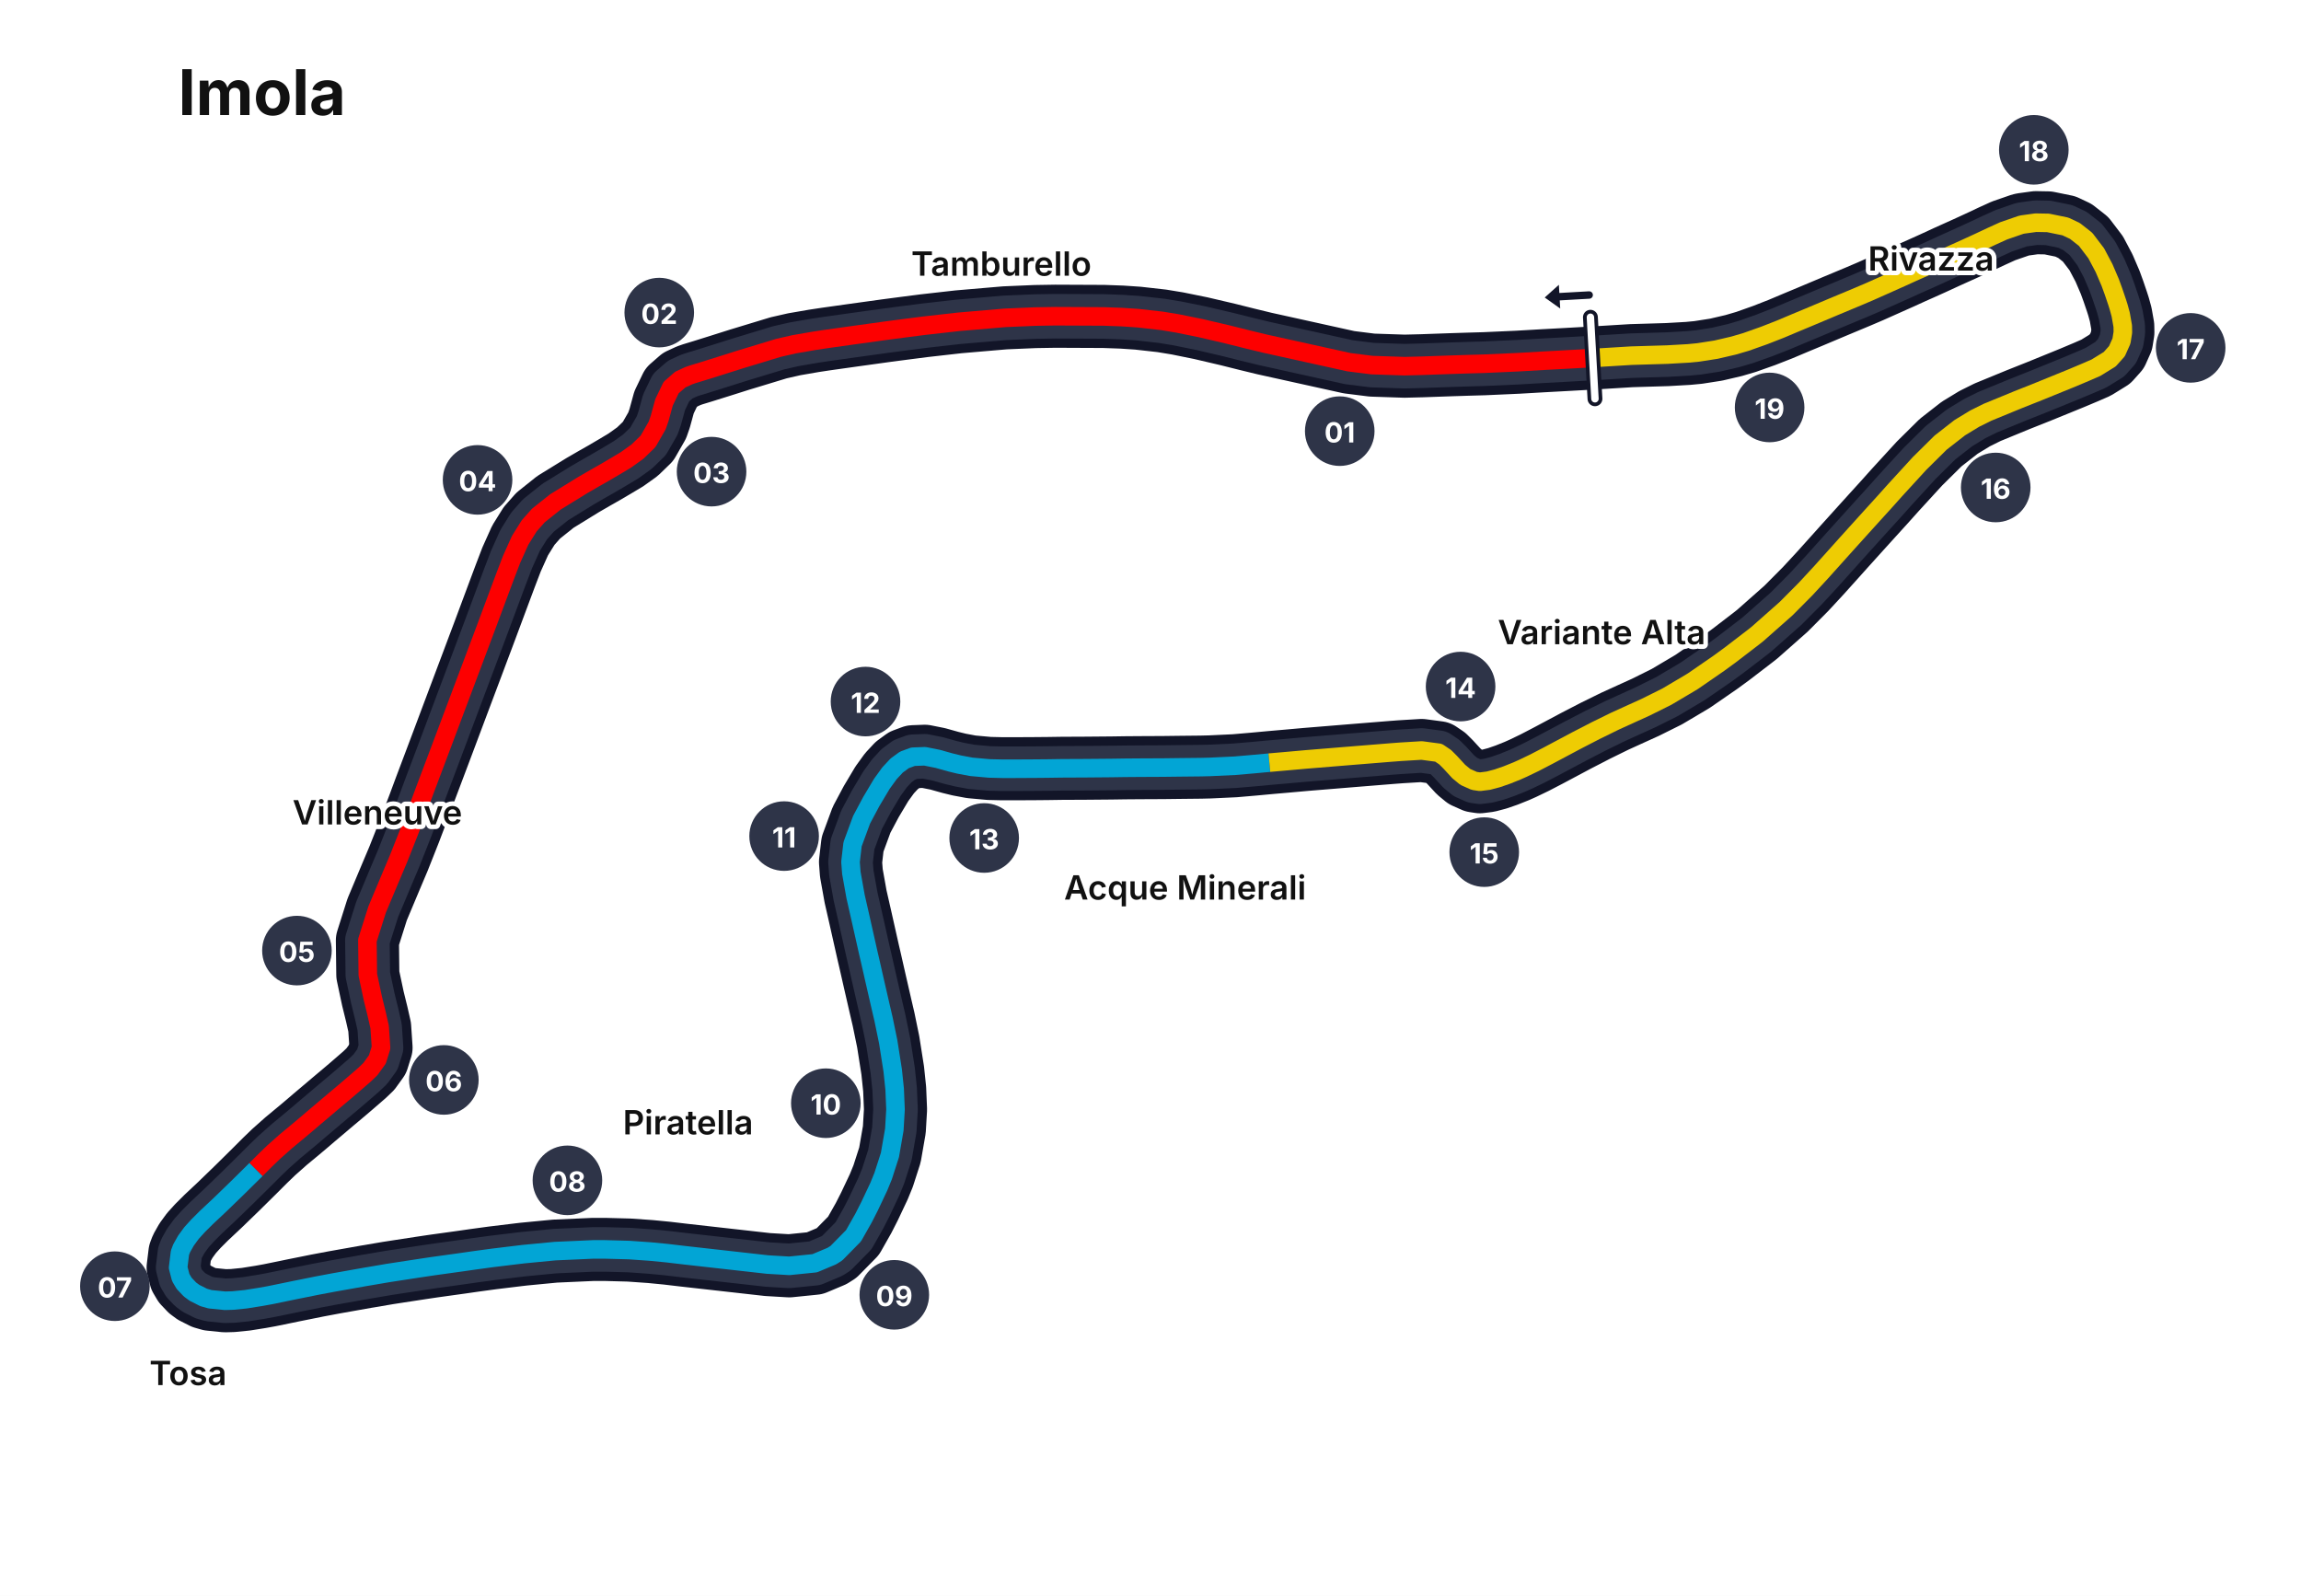
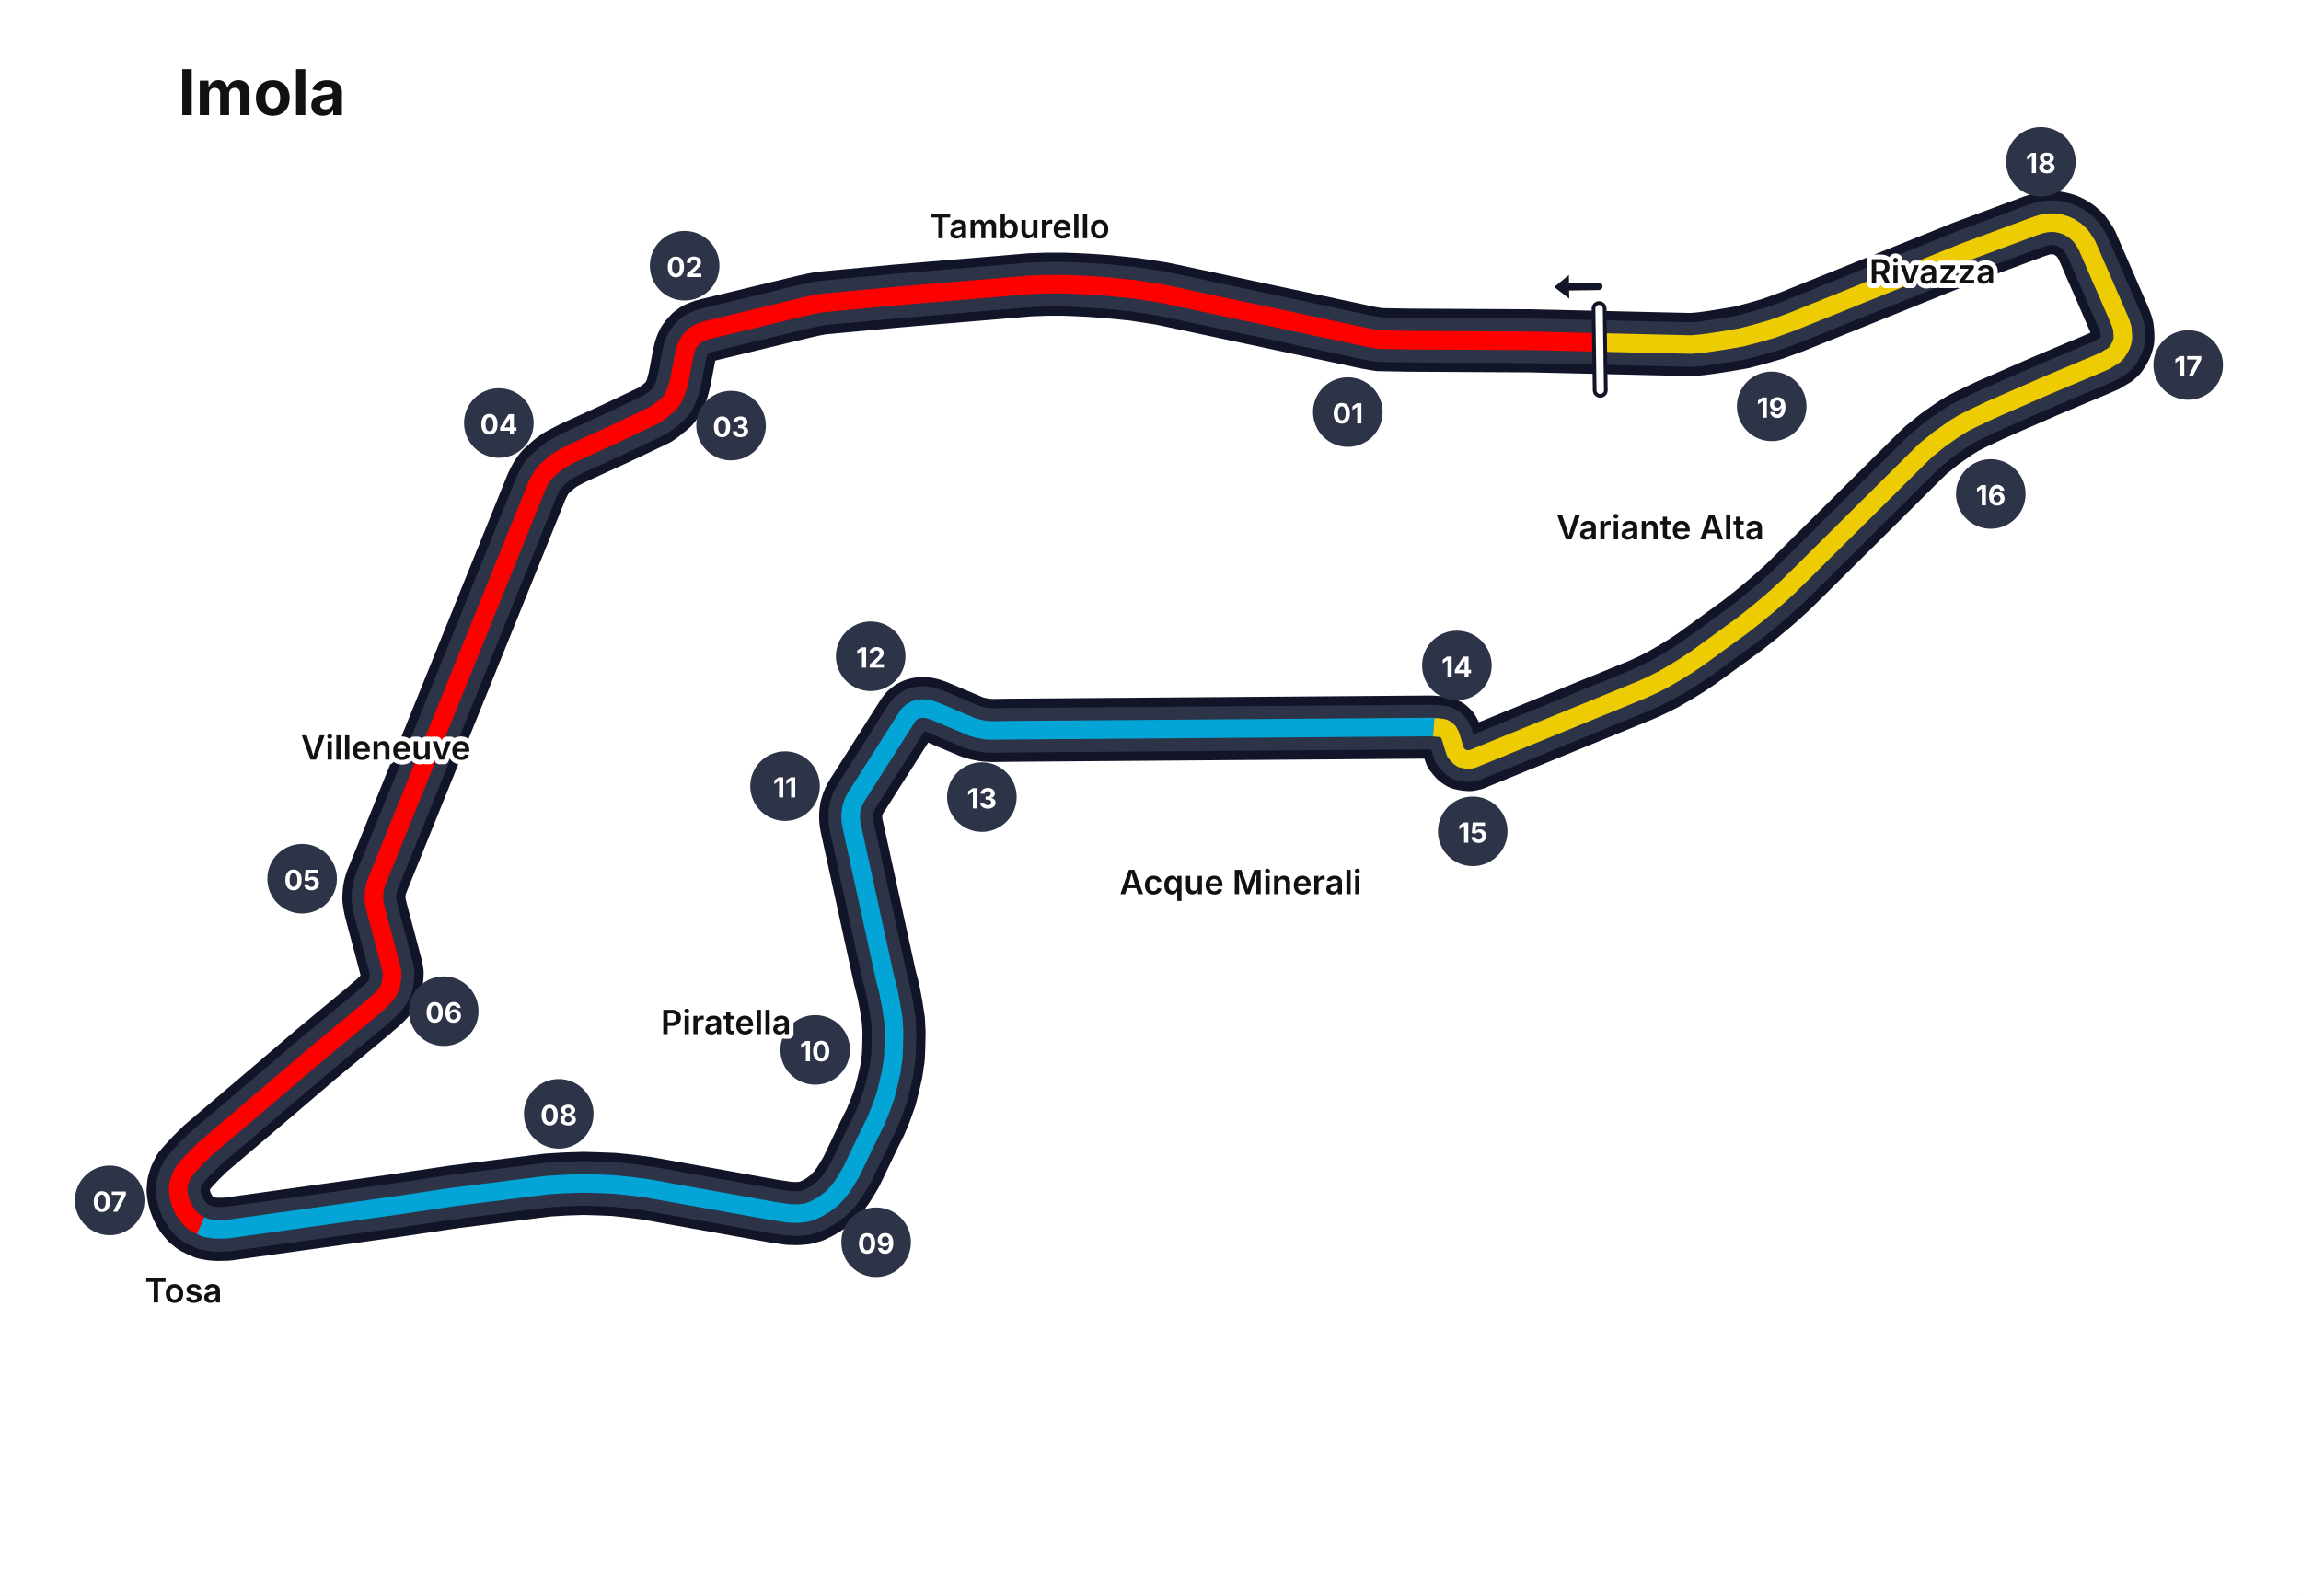
<svg xmlns="http://www.w3.org/2000/svg" width="1240" height="860" viewBox="0 0 1240 860" fill="none">
  <style>
    .title { font: 700 34px Inter, Arial, sans-serif; fill: #111111; }
    .track { fill: none; stroke-linejoin: round; stroke-linecap: round; }
    .sector { fill: none; stroke-linejoin: round; stroke-linecap: butt; }
    .marker { fill: #2e3448; stroke: #2e3448; stroke-width: 1.5; }
    .marker-text { font: 700 15px Inter, Arial, sans-serif; fill: #ffffff; text-anchor: middle; dominant-baseline: middle; }
    .label { font: 600 18px Inter, Arial, sans-serif; fill: #111111; paint-order: stroke; stroke: #ffffff; stroke-width: 5px; stroke-linejoin: round; }
    .start-line-outline { stroke: #121528; stroke-width: 8; stroke-linecap: round; }
    .start-line-inner { stroke: #ffffff; stroke-width: 4; stroke-linecap: round; }
    .arrow-shaft { stroke: #121528; stroke-width: 4; stroke-linecap: round; }
    .arrow-head { fill: #121528; }
  </style>
  <rect width="1240" height="860" fill="#ffffff" />
  <text class="title" x="96" y="62">Imola</text>
-   <path class="track" d="M 858.30 192.93 L 842.73 193.80 L 831.96 194.38 L 820.04 195.07 L 818.01 195.19 L 799.90 196.00 L 791.79 196.23 L 782.59 196.52 L 774.37 196.81 L 766.15 197.10 L 756.89 197.33 L 739.41 196.75 L 726.96 195.19 L 681.41 185.12 L 672.09 182.86 L 661.67 180.25 L 647.09 176.84 L 634.53 174.29 L 626.08 172.90 L 613.23 171.46 L 604.60 170.88 L 594.82 170.53 L 568.72 170.41 L 557.84 170.59 L 541.57 171.28 L 516.57 173.42 L 498.10 175.51 L 487.28 176.90 L 477.61 178.17 L 459.21 180.72 L 445.20 182.69 L 438.72 183.67 L 428.01 185.52 L 419.61 187.43 L 398.43 193.86 L 388.19 197.10 L 378.58 200.11 L 373.25 201.73 L 371.11 202.48 L 366.60 204.56 L 361.68 208.85 L 357.86 216.78 L 355.48 225.46 L 354.15 229.28 L 349.23 237.85 L 343.50 243.40 L 337.25 247.86 L 331.06 251.56 L 325.33 254.92 L 320.64 257.58 L 314.04 261.40 L 299.28 270.49 L 290.08 277.84 L 285.16 283.40 L 280.29 291.21 L 275.66 301.52 L 272.19 310.60 L 269.07 318.94 L 263.57 333.70 L 260.33 342.38 L 257.32 350.37 L 254.59 357.66 L 250.60 368.25 L 246.55 379.02 L 242.79 389.03 L 238.97 399.22 L 236.07 406.92 L 229.24 425.03 L 226.00 433.77 L 220.68 447.78 L 214.77 462.72 L 210.32 473.25 L 203.25 490.09 L 197.99 506.71 L 198.22 525.29 L 200.94 538.08 L 203.02 546.53 L 204.59 553.47 L 205.34 564.59 L 203.37 570.90 L 199.61 576.11 L 196.42 579.17 L 189.13 585.48 L 185.25 588.78 L 179.81 593.35 L 174.20 598.10 L 168.99 602.50 L 165.28 605.68 L 160.94 609.33 L 154.17 614.94 L 147.51 620.85 L 142.94 625.25 L 137.44 630.75 L 132.41 635.72 L 127.83 640.24 L 118.57 649.21 L 111.11 656.21 L 106.65 660.67 L 103.24 664.43 L 100.23 668.54 L 97.91 672.65 L 96.98 675.08 L 96.00 683.07 L 97.39 688.45 L 99.24 691.58 L 102.37 694.88 L 104.80 696.67 L 109.72 699.16 L 113.13 700.14 L 121.24 700.96 L 125.46 700.84 L 132.47 700.14 L 137.85 699.28 L 140.45 698.87 L 145.26 698.00 L 153.19 696.38 L 158.51 695.28 L 164.01 694.18 L 170.90 692.79 L 180.10 691.06 L 188.96 689.49 L 197.41 687.99 L 198.86 687.76 L 209.04 686.02 L 215.00 685.10 L 227.16 683.24 L 233.35 682.32 L 240.47 681.33 L 248.40 680.23 L 255.64 679.19 L 265.42 677.86 L 279.77 676.12 L 282.26 675.83 L 299.11 674.21 L 319.77 673.29 L 325.85 673.29 L 339.04 673.64 L 350.56 674.45 L 359.42 675.31 L 368.33 676.36 L 413.65 681.45 L 425.34 682.14 L 439.06 680.75 L 448.27 676.88 L 450.75 675.31 L 459.96 665.94 L 465.40 656.33 L 468.58 650.08 L 473.56 639.54 L 475.93 633.75 L 479.58 622.41 L 481.95 608.75 L 482.59 597.93 L 482.13 586.93 L 481.08 576.86 L 478.65 561.40 L 476.16 549.31 L 474.54 542.36 L 471.30 528.24 L 468.87 517.53 L 467.83 513.07 L 463.55 494.03 L 461.06 483.09 L 458.80 470.47 L 458.34 464.51 L 459.44 454.96 L 464.30 441.76 L 469.51 431.98 L 475.24 422.37 L 479.35 416.70 L 483.23 412.53 L 487.34 409.52 L 492.02 407.79 L 498.39 407.55 L 505.34 408.94 L 512.17 410.85 L 516.91 412.01 L 523.45 413.23 L 533.06 414.10 L 540.18 414.27 L 546.95 414.27 L 557.89 414.21 L 564.61 414.15 L 572.13 414.04 L 584.92 413.98 L 598.99 413.86 L 606.51 413.75 L 614.27 413.69 L 626.83 413.63 L 635.69 413.52 L 647.15 413.40 L 652.01 413.28 L 665.38 412.65 L 675.51 411.78 L 684.89 410.91 L 693.51 410.16 L 703.93 409.23 L 717.99 408.08 L 725.05 407.50 L 732.17 406.92 L 750.12 405.47 L 754.75 405.12 L 766.15 404.43 L 775.24 405.64 L 778.77 408.02 L 781.55 410.80 L 786.12 415.77 L 789.65 418.67 L 794.45 420.81 L 797.52 421.27 L 802.09 420.69 L 806.90 419.42 L 811.93 417.68 L 817.43 415.48 L 820.79 413.98 L 827.04 410.97 L 834.16 407.27 L 839.72 404.31 L 849.50 399.10 L 859.92 393.72 L 870.16 388.69 L 879.31 384.52 L 886.72 381.16 L 898.24 375.43 L 911.03 367.85 L 912.36 367.04 L 926.37 357.37 L 932.39 352.97 L 945.06 343.25 L 947.03 341.69 L 962.48 328.03 L 973.02 317.43 L 980.25 309.62 L 981.47 308.29 L 988.07 300.94 L 994.72 293.53 L 1003.29 284.04 L 1008.27 278.54 L 1015.68 270.38 L 1021.23 264.18 L 1034.43 249.77 L 1045.78 238.54 L 1056.08 230.50 L 1064.18 225.58 L 1071.07 222.16 L 1087.39 215.45 L 1099.03 210.82 L 1116.51 203.70 L 1124.09 200.51 L 1129.53 198.14 L 1136.94 193.57 L 1140.82 189.23 L 1143.25 183.79 L 1144.00 179.10 L 1143.94 175.74 L 1142.84 169.49 L 1141.68 165.26 L 1140.87 162.72 L 1138.96 157.10 L 1137.17 152.18 L 1133.87 144.48 L 1129.65 136.50 L 1123.92 128.97 L 1118.18 124.46 L 1113.03 122.03 L 1103.71 120.12 L 1097.12 120.00 L 1090.00 120.98 L 1088.95 121.22 L 1079.75 124.40 L 1073.50 127.24 L 1065.98 130.77 L 1059.55 133.72 L 1049.54 138.23 L 1041.49 141.94 L 1035.07 144.83 L 1030.49 146.86 L 1024.53 149.58 L 1007.92 156.99 L 1001.44 159.76 L 987.84 165.44 L 974.93 170.88 L 967.98 173.77 L 959.47 177.36 L 950.73 180.78 L 940.95 184.25 L 934.24 186.22 L 924.80 188.42 L 915.19 189.92 L 909.75 190.44 L 898.53 191.08 L 879.13 191.66 L 858.30 192.93" stroke="#121528" stroke-width="34" />
-   <path class="track" d="M 858.30 192.93 L 842.73 193.80 L 831.96 194.38 L 820.04 195.07 L 818.01 195.19 L 799.90 196.00 L 791.79 196.23 L 782.59 196.52 L 774.37 196.81 L 766.15 197.10 L 756.89 197.33 L 739.41 196.75 L 726.96 195.19 L 681.41 185.12 L 672.09 182.86 L 661.67 180.25 L 647.09 176.84 L 634.53 174.29 L 626.08 172.90 L 613.23 171.46 L 604.60 170.88 L 594.82 170.53 L 568.72 170.41 L 557.84 170.59 L 541.57 171.28 L 516.57 173.42 L 498.10 175.51 L 487.28 176.90 L 477.61 178.17 L 459.21 180.72 L 445.20 182.69 L 438.72 183.67 L 428.01 185.52 L 419.61 187.43 L 398.43 193.86 L 388.19 197.10 L 378.58 200.11 L 373.25 201.73 L 371.11 202.48 L 366.60 204.56 L 361.68 208.85 L 357.86 216.78 L 355.48 225.46 L 354.15 229.28 L 349.23 237.85 L 343.50 243.40 L 337.25 247.86 L 331.06 251.56 L 325.33 254.92 L 320.64 257.58 L 314.04 261.40 L 299.28 270.49 L 290.08 277.84 L 285.16 283.40 L 280.29 291.21 L 275.66 301.52 L 272.19 310.60 L 269.07 318.94 L 263.57 333.70 L 260.33 342.38 L 257.32 350.37 L 254.59 357.66 L 250.60 368.25 L 246.55 379.02 L 242.79 389.03 L 238.97 399.22 L 236.07 406.92 L 229.24 425.03 L 226.00 433.77 L 220.68 447.78 L 214.77 462.72 L 210.32 473.25 L 203.25 490.09 L 197.99 506.71 L 198.22 525.29 L 200.94 538.08 L 203.02 546.53 L 204.59 553.47 L 205.34 564.59 L 203.37 570.90 L 199.61 576.11 L 196.42 579.17 L 189.13 585.48 L 185.25 588.78 L 179.81 593.35 L 174.20 598.10 L 168.99 602.50 L 165.28 605.68 L 160.94 609.33 L 154.17 614.94 L 147.51 620.85 L 142.94 625.25 L 137.44 630.75 L 132.41 635.72 L 127.83 640.24 L 118.57 649.21 L 111.11 656.21 L 106.65 660.67 L 103.24 664.43 L 100.23 668.54 L 97.91 672.65 L 96.98 675.08 L 96.00 683.07 L 97.39 688.45 L 99.24 691.58 L 102.37 694.88 L 104.80 696.67 L 109.72 699.16 L 113.13 700.14 L 121.24 700.96 L 125.46 700.84 L 132.47 700.14 L 137.85 699.28 L 140.45 698.87 L 145.26 698.00 L 153.19 696.38 L 158.51 695.28 L 164.01 694.18 L 170.90 692.79 L 180.10 691.06 L 188.96 689.49 L 197.41 687.99 L 198.86 687.76 L 209.04 686.02 L 215.00 685.10 L 227.16 683.24 L 233.35 682.32 L 240.47 681.33 L 248.40 680.23 L 255.64 679.19 L 265.42 677.86 L 279.77 676.12 L 282.26 675.83 L 299.11 674.21 L 319.77 673.29 L 325.85 673.29 L 339.04 673.64 L 350.56 674.45 L 359.42 675.31 L 368.33 676.36 L 413.65 681.45 L 425.34 682.14 L 439.06 680.75 L 448.27 676.88 L 450.75 675.31 L 459.96 665.94 L 465.40 656.33 L 468.58 650.08 L 473.56 639.54 L 475.93 633.75 L 479.58 622.41 L 481.95 608.75 L 482.59 597.93 L 482.13 586.93 L 481.08 576.86 L 478.65 561.40 L 476.16 549.31 L 474.54 542.36 L 471.30 528.24 L 468.87 517.53 L 467.83 513.07 L 463.55 494.03 L 461.06 483.09 L 458.80 470.47 L 458.34 464.51 L 459.44 454.96 L 464.30 441.76 L 469.51 431.98 L 475.24 422.37 L 479.35 416.70 L 483.23 412.53 L 487.34 409.52 L 492.02 407.79 L 498.39 407.55 L 505.34 408.94 L 512.17 410.85 L 516.91 412.01 L 523.45 413.23 L 533.06 414.10 L 540.18 414.27 L 546.95 414.27 L 557.89 414.21 L 564.61 414.15 L 572.13 414.04 L 584.92 413.98 L 598.99 413.86 L 606.51 413.75 L 614.27 413.69 L 626.83 413.63 L 635.69 413.52 L 647.15 413.40 L 652.01 413.28 L 665.38 412.65 L 675.51 411.78 L 684.89 410.91 L 693.51 410.16 L 703.93 409.23 L 717.99 408.08 L 725.05 407.50 L 732.17 406.92 L 750.12 405.47 L 754.75 405.12 L 766.15 404.43 L 775.24 405.64 L 778.77 408.02 L 781.55 410.80 L 786.12 415.77 L 789.65 418.67 L 794.45 420.81 L 797.52 421.27 L 802.09 420.69 L 806.90 419.42 L 811.93 417.68 L 817.43 415.48 L 820.79 413.98 L 827.04 410.97 L 834.16 407.27 L 839.72 404.31 L 849.50 399.10 L 859.92 393.72 L 870.16 388.69 L 879.31 384.52 L 886.72 381.16 L 898.24 375.43 L 911.03 367.85 L 912.36 367.04 L 926.37 357.37 L 932.39 352.97 L 945.06 343.25 L 947.03 341.69 L 962.48 328.03 L 973.02 317.43 L 980.25 309.62 L 981.47 308.29 L 988.07 300.94 L 994.72 293.53 L 1003.29 284.04 L 1008.27 278.54 L 1015.68 270.38 L 1021.23 264.18 L 1034.43 249.77 L 1045.78 238.54 L 1056.08 230.50 L 1064.18 225.58 L 1071.07 222.16 L 1087.39 215.45 L 1099.03 210.82 L 1116.51 203.70 L 1124.09 200.51 L 1129.53 198.14 L 1136.94 193.57 L 1140.82 189.23 L 1143.25 183.79 L 1144.00 179.10 L 1143.94 175.74 L 1142.84 169.49 L 1141.68 165.26 L 1140.87 162.72 L 1138.96 157.10 L 1137.17 152.18 L 1133.87 144.48 L 1129.65 136.50 L 1123.92 128.97 L 1118.18 124.46 L 1113.03 122.03 L 1103.71 120.12 L 1097.12 120.00 L 1090.00 120.98 L 1088.95 121.22 L 1079.75 124.40 L 1073.50 127.24 L 1065.98 130.77 L 1059.55 133.72 L 1049.54 138.23 L 1041.49 141.94 L 1035.07 144.83 L 1030.49 146.86 L 1024.53 149.58 L 1007.92 156.99 L 1001.44 159.76 L 987.84 165.44 L 974.93 170.88 L 967.98 173.77 L 959.47 177.36 L 950.73 180.78 L 940.95 184.25 L 934.24 186.22 L 924.80 188.42 L 915.19 189.92 L 909.75 190.44 L 898.53 191.08 L 879.13 191.66 L 858.30 192.93" stroke="#2e3448" stroke-width="24" />
-   <path class="sector" d="M 858.30 192.93 L 842.73 193.80 L 831.96 194.38 L 820.04 195.07 L 818.01 195.19 L 799.90 196.00 L 791.79 196.23 L 782.59 196.52 L 774.37 196.81 L 766.15 197.10 L 756.89 197.33 L 739.41 196.75 L 726.96 195.19 L 681.41 185.12 L 672.09 182.86 L 661.67 180.25 L 647.09 176.84 L 634.53 174.29 L 626.08 172.90 L 613.23 171.46 L 604.60 170.88 L 594.82 170.53 L 568.72 170.41 L 557.84 170.59 L 541.57 171.28 L 516.57 173.42 L 498.10 175.51 L 487.28 176.90 L 477.61 178.17 L 459.21 180.72 L 445.20 182.69 L 438.72 183.67 L 428.01 185.52 L 419.61 187.43 L 398.43 193.86 L 388.19 197.10 L 378.58 200.11 L 373.25 201.73 L 371.11 202.48 L 366.60 204.56 L 361.68 208.85 L 357.86 216.78 L 355.48 225.46 L 354.15 229.28 L 349.23 237.85 L 343.50 243.40 L 337.25 247.86 L 331.06 251.56 L 325.33 254.92 L 320.64 257.58 L 314.04 261.40 L 299.28 270.49 L 290.08 277.84 L 285.16 283.40 L 280.29 291.21 L 275.66 301.52 L 272.19 310.60 L 269.07 318.94 L 263.57 333.70 L 260.33 342.38 L 257.32 350.37 L 254.59 357.66 L 250.60 368.25 L 246.55 379.02 L 242.79 389.03 L 238.97 399.22 L 236.07 406.92 L 229.24 425.03 L 226.00 433.77 L 220.68 447.78 L 214.77 462.72 L 210.32 473.25 L 203.25 490.09 L 197.99 506.71 L 198.22 525.29 L 200.94 538.08 L 203.02 546.53 L 204.59 553.47 L 205.34 564.59 L 203.37 570.90 L 199.61 576.11 L 196.42 579.17 L 189.13 585.48 L 185.25 588.78 L 179.81 593.35 L 174.20 598.10 L 168.99 602.50 L 165.28 605.68 L 160.94 609.33 L 154.17 614.94 L 147.51 620.85 L 142.94 625.25 L 137.93 630.26" stroke="#fd0000" stroke-width="10" />
-   <path class="sector" d="M 137.93 630.26 L 137.44 630.75 L 132.41 635.72 L 127.83 640.24 L 118.57 649.21 L 111.11 656.21 L 106.65 660.67 L 103.24 664.43 L 100.23 668.54 L 97.91 672.65 L 96.98 675.08 L 96.00 683.07 L 97.39 688.45 L 99.24 691.58 L 102.37 694.88 L 104.80 696.67 L 109.72 699.16 L 113.13 700.14 L 121.24 700.96 L 125.46 700.84 L 132.47 700.14 L 137.85 699.28 L 140.45 698.87 L 145.26 698.00 L 153.19 696.38 L 158.51 695.28 L 164.01 694.18 L 170.90 692.79 L 180.10 691.06 L 188.96 689.49 L 197.41 687.99 L 198.86 687.76 L 209.04 686.02 L 215.00 685.10 L 227.16 683.24 L 233.35 682.32 L 240.47 681.33 L 248.40 680.23 L 255.64 679.19 L 265.42 677.86 L 279.77 676.12 L 282.26 675.83 L 299.11 674.21 L 319.77 673.29 L 325.85 673.29 L 339.04 673.64 L 350.56 674.45 L 359.42 675.31 L 368.33 676.36 L 413.65 681.45 L 425.34 682.14 L 439.06 680.75 L 448.27 676.88 L 450.75 675.31 L 459.96 665.94 L 465.40 656.33 L 468.58 650.08 L 473.56 639.54 L 475.93 633.75 L 479.58 622.41 L 481.95 608.75 L 482.59 597.93 L 482.13 586.93 L 481.08 576.86 L 478.65 561.40 L 476.16 549.31 L 474.54 542.36 L 471.30 528.24 L 468.87 517.53 L 467.83 513.07 L 463.55 494.03 L 461.06 483.09 L 458.80 470.47 L 458.34 464.51 L 459.44 454.96 L 464.30 441.76 L 469.51 431.98 L 475.24 422.37 L 479.35 416.70 L 483.23 412.53 L 487.34 409.52 L 492.02 407.79 L 498.39 407.55 L 505.34 408.94 L 512.17 410.85 L 516.91 412.01 L 523.45 413.23 L 533.06 414.10 L 540.18 414.27 L 546.95 414.27 L 557.89 414.21 L 564.61 414.15 L 572.13 414.04 L 584.92 413.98 L 598.99 413.86 L 606.51 413.75 L 614.27 413.69 L 626.83 413.63 L 635.69 413.52 L 647.15 413.40 L 652.01 413.28 L 665.38 412.65 L 675.51 411.78 L 684.06 410.99" stroke="#02a5d5" stroke-width="10" />
-   <path class="sector" d="M 684.06 410.99 L 684.89 410.91 L 693.51 410.16 L 703.93 409.23 L 717.99 408.08 L 725.05 407.50 L 732.17 406.92 L 750.12 405.47 L 754.75 405.12 L 766.15 404.43 L 775.24 405.64 L 778.77 408.02 L 781.55 410.80 L 786.12 415.77 L 789.65 418.67 L 794.45 420.81 L 797.52 421.27 L 802.09 420.69 L 806.90 419.42 L 811.93 417.68 L 817.43 415.48 L 820.79 413.98 L 827.04 410.97 L 834.16 407.27 L 839.72 404.31 L 849.50 399.10 L 859.92 393.72 L 870.16 388.69 L 879.31 384.52 L 886.72 381.16 L 898.24 375.43 L 911.03 367.85 L 912.36 367.04 L 926.37 357.37 L 932.39 352.97 L 945.06 343.25 L 947.03 341.69 L 962.48 328.03 L 973.02 317.43 L 980.25 309.62 L 981.47 308.29 L 988.07 300.94 L 994.72 293.53 L 1003.29 284.04 L 1008.27 278.54 L 1015.68 270.38 L 1021.23 264.18 L 1034.43 249.77 L 1045.78 238.54 L 1056.08 230.50 L 1064.18 225.58 L 1071.07 222.16 L 1087.39 215.45 L 1099.03 210.82 L 1116.51 203.70 L 1124.09 200.51 L 1129.53 198.14 L 1136.94 193.57 L 1140.82 189.23 L 1143.25 183.79 L 1144.00 179.10 L 1143.94 175.74 L 1142.84 169.49 L 1141.68 165.26 L 1140.87 162.72 L 1138.96 157.10 L 1137.17 152.18 L 1133.87 144.48 L 1129.65 136.50 L 1123.92 128.97 L 1118.18 124.46 L 1113.03 122.03 L 1103.71 120.12 L 1097.12 120.00 L 1090.00 120.98 L 1088.95 121.22 L 1079.75 124.40 L 1073.50 127.24 L 1065.98 130.77 L 1059.55 133.72 L 1049.54 138.23 L 1041.49 141.94 L 1035.07 144.83 L 1030.49 146.86 L 1024.53 149.58 L 1007.92 156.99 L 1001.44 159.76 L 987.84 165.44 L 974.93 170.88 L 967.98 173.77 L 959.47 177.36 L 950.73 180.78 L 940.95 184.25 L 934.24 186.22 L 924.80 188.42 L 915.19 189.92 L 909.75 190.44 L 898.53 191.08 L 879.13 191.66 L 858.30 192.93" stroke="#eecc03" stroke-width="10" />
-   <line class="start-line-outline" x1="859.52" y1="214.90" x2="857.07" y2="170.96" />
-   <line class="start-line-inner" x1="859.52" y1="214.90" x2="857.07" y2="170.96" />
-   <line class="arrow-shaft" x1="856.40" y1="158.98" x2="840.03" y2="159.90" />
-   <polygon class="arrow-head" points="832.44,160.32 840.07,153.48 840.79,166.26" />
-   <text class="label" x="491.05" y="148.57">Tamburello</text>
-   <text class="label" x="157.67" y="444.29">Villeneuve</text>
-   <text class="label" x="80.50" y="746.41">Tosa</text>
-   <text class="label" x="335.68" y="611.31">Piratella</text>
-   <text class="label" x="573.43" y="484.77">Acque Minerali</text>
-   <text class="label" x="807.17" y="347.18">Variante Alta</text>
-   <text class="label" x="1006.68" y="145.82">Rivazza</text>
-   <circle class="marker" cx="721.98" cy="232.34" r="18" />
-   <text class="marker-text" x="721.98" y="232.84">01</text>
-   <circle class="marker" cx="355.27" cy="168.45" r="18" />
-   <text class="marker-text" x="355.27" y="168.95">02</text>
-   <circle class="marker" cx="383.46" cy="254.16" r="18" />
-   <text class="marker-text" x="383.46" y="254.66">03</text>
-   <circle class="marker" cx="257.36" cy="258.60" r="18" />
-   <text class="marker-text" x="257.36" y="259.10">04</text>
-   <circle class="marker" cx="160.02" cy="512.26" r="18" />
-   <text class="marker-text" x="160.02" y="512.76">05</text>
-   <circle class="marker" cx="239.19" cy="581.96" r="18" />
-   <text class="marker-text" x="239.19" y="582.46">06</text>
-   <circle class="marker" cx="61.91" cy="693.12" r="18" />
-   <text class="marker-text" x="61.91" y="693.62">07</text>
-   <circle class="marker" cx="305.78" cy="636.07" r="18" />
-   <text class="marker-text" x="305.78" y="636.57">08</text>
-   <circle class="marker" cx="481.94" cy="697.76" r="18" />
-   <text class="marker-text" x="481.94" y="698.26">09</text>
-   <circle class="marker" cx="445.04" cy="594.51" r="18" />
-   <text class="marker-text" x="445.04" y="595.01">10</text>
-   <circle class="marker" cx="422.56" cy="450.56" r="18" />
-   <text class="marker-text" x="422.56" y="451.06">11</text>
-   <circle class="marker" cx="466.42" cy="378.06" r="18" />
-   <text class="marker-text" x="466.42" y="378.56">12</text>
-   <circle class="marker" cx="530.37" cy="451.58" r="18" />
-   <text class="marker-text" x="530.37" y="452.08">13</text>
-   <circle class="marker" cx="787.11" cy="369.98" r="18" />
-   <text class="marker-text" x="787.11" y="370.48">14</text>
-   <circle class="marker" cx="799.85" cy="459.20" r="18" />
-   <text class="marker-text" x="799.85" y="459.70">15</text>
-   <circle class="marker" cx="1075.48" cy="262.70" r="18" />
-   <text class="marker-text" x="1075.48" y="263.20">16</text>
-   <circle class="marker" cx="1180.54" cy="187.46" r="18" />
-   <text class="marker-text" x="1180.54" y="187.96">17</text>
-   <circle class="marker" cx="1096.02" cy="80.74" r="18" />
-   <text class="marker-text" x="1096.02" y="81.24">18</text>
-   <circle class="marker" cx="953.64" cy="219.57" r="18" />
-   <text class="marker-text" x="953.64" y="220.07">19</text>
+   <path class="track" d="M 862.14 184.54 L 824.84 183.67 L 758.63 183.31 L 743.15 183.01 L 736.25 181.81 L 730.81 180.58 L 637.74 160.70 L 626.12 158.22 L 618.32 157.01 L 610.76 155.86 L 603.75 155.15 L 596.69 154.43 L 587.40 153.79 L 579.12 153.37 L 572.74 153.16 L 564.51 153.16 L 555.28 153.47 L 531.71 155.48 L 498.31 158.26 L 481.87 159.67 L 442.70 163.33 L 438.62 164.07 L 434.14 165.06 L 381.90 177.69 L 379.14 178.46 L 376.00 179.77 L 374.01 181.20 L 372.41 182.92 L 371.01 184.74 L 370.01 186.80 L 369.36 188.67 L 368.57 192.05 L 367.41 198.23 L 366.24 204.40 L 364.88 209.52 L 363.55 212.89 L 362.16 215.50 L 360.33 217.78 L 358.31 219.47 L 355.99 221.34 L 353.05 223.48 L 331.14 233.89 L 309.52 243.75 L 306.41 245.33 L 303.45 246.90 L 301.31 248.11 L 298.67 250.09 L 296.17 252.31 L 294.08 254.18 L 292.41 256.26 L 291.40 257.89 L 290.27 259.98 L 289.10 262.41 L 287.53 266.34 L 203.46 474.08 L 202.90 475.34 L 202.23 477.62 L 201.80 479.53 L 201.59 481.67 L 201.47 484.24 L 201.82 486.95 L 202.34 489.51 L 203.01 492.16 L 206.74 506.15 L 210.46 520.14 L 210.88 521.67 L 211.32 524.17 L 211.21 526.60 L 210.97 528.57 L 210.64 530.78 L 209.78 532.95 L 208.58 535.12 L 207.08 536.93 L 204.86 539.20 L 202.85 541.03 L 201.01 542.55 L 198.99 544.37 L 170.90 567.65 L 147.52 587.64 L 110.61 619.04 L 105.54 624.05 L 101.58 628.30 L 99.05 631.28 L 97.28 634.86 L 96.30 638.06 L 96.00 641.72 L 96.47 644.98 L 97.27 647.86 L 98.57 651.01 L 100.46 654.17 L 102.93 657.10 L 105.30 659.04 L 107.99 660.41 L 110.87 661.67 L 114.23 662.26 L 117.15 662.49 L 122.42 662.38 L 213.32 649.65 L 244.52 645.00 L 288.82 639.41 L 295.14 638.63 L 304.33 638.06 L 314.46 637.72 L 322.68 637.96 L 330.86 638.29 L 339.57 639.18 L 348.64 640.36 L 416.63 652.60 L 425.25 653.88 L 429.80 654.00 L 433.58 653.66 L 437.22 652.68 L 440.63 651.05 L 444.18 648.97 L 448.30 645.84 L 451.76 642.22 L 454.37 638.68 L 456.28 635.60 L 458.66 631.65 L 468.24 611.70 L 471.85 604.45 L 474.38 598.33 L 476.99 591.11 L 478.65 584.67 L 480.32 577.44 L 481.43 569.60 L 481.70 562.29 L 481.79 555.94 L 481.46 549.81 L 480.19 541.57 L 478.80 534.38 L 476.85 526.71 L 458.91 444.83 L 458.47 442.15 L 458.40 438.97 L 458.81 435.74 L 459.60 433.21 L 460.44 431.14 L 461.99 428.48 L 464.10 425.23 L 476.51 405.72 L 488.92 386.22 L 490.03 384.74 L 491.66 383.41 L 493.35 382.53 L 495.22 382.01 L 496.74 381.83 L 499.10 381.95 L 501.12 382.36 L 504.19 383.42 L 512.59 386.98 L 521.00 390.54 L 524.01 391.81 L 527.27 392.73 L 531.05 393.44 L 534.98 393.66 L 542.71 393.52 L 771.30 391.79 L 775.74 392.13 L 777.80 392.46 L 779.21 393.15 L 780.49 394.36 L 781.58 396.40 L 783.58 402.96 L 784.32 405.24 L 785.59 406.82 L 786.59 407.89 L 787.89 408.75 L 789.78 409.14 L 791.80 409.34 L 793.74 408.90 L 796.11 407.92 L 884.63 371.72 L 890.22 369.17 L 896.20 366.16 L 903.01 362.19 L 909.17 358.40 L 914.68 354.69 L 939.18 336.87 L 946.41 331.16 L 953.85 324.97 L 957.63 321.65 L 963.49 316.30 L 970.14 309.78 L 1033.90 246.42 L 1037.77 242.65 L 1045.24 236.60 L 1053.54 230.79 L 1057.97 228.08 L 1061.99 226.01 L 1072.52 221.01 L 1076.29 219.36 L 1102.50 207.90 L 1129.18 196.68 L 1134.48 194.37 L 1136.55 193.06 L 1138.86 191.72 L 1140.56 190.18 L 1142.04 187.88 L 1143.08 185.88 L 1143.56 184.44 L 1143.98 182.85 L 1144.00 180.74 L 1143.85 178.63 L 1143.68 176.90 L 1143.07 174.80 L 1141.93 171.90 L 1133.19 151.83 L 1124.45 131.77 L 1122.61 128.93 L 1120.94 126.69 L 1118.48 124.45 L 1115.49 122.48 L 1113.11 121.37 L 1110.46 120.56 L 1107.49 120.02 L 1104.92 120.00 L 1102.07 120.30 L 1099.52 120.89 L 1095.92 122.10 L 1058.57 135.95 L 965.48 173.48 L 955.12 177.24 L 946.05 179.85 L 938.45 181.83 L 934.64 182.50 L 930.28 183.24 L 925.37 184.01 L 921.08 184.65 L 916.59 185.24 L 911.46 185.68 L 890.84 185.21 L 862.14 184.54" stroke="#121528" stroke-width="34" />
+   <path class="track" d="M 862.14 184.54 L 824.84 183.67 L 758.63 183.31 L 743.15 183.01 L 736.25 181.81 L 730.81 180.58 L 637.74 160.70 L 626.12 158.22 L 618.32 157.01 L 610.76 155.86 L 603.75 155.15 L 596.69 154.43 L 587.40 153.79 L 579.12 153.37 L 572.74 153.16 L 564.51 153.16 L 555.28 153.47 L 531.71 155.48 L 498.31 158.26 L 481.87 159.67 L 442.70 163.33 L 438.62 164.07 L 434.14 165.06 L 381.90 177.69 L 379.14 178.46 L 376.00 179.77 L 374.01 181.20 L 372.41 182.92 L 371.01 184.74 L 370.01 186.80 L 369.36 188.67 L 368.57 192.05 L 367.41 198.23 L 366.24 204.40 L 364.88 209.52 L 363.55 212.89 L 362.16 215.50 L 360.33 217.78 L 358.31 219.47 L 355.99 221.34 L 353.05 223.48 L 331.14 233.89 L 309.52 243.75 L 306.41 245.33 L 303.45 246.90 L 301.31 248.11 L 298.67 250.09 L 296.17 252.31 L 294.08 254.18 L 292.41 256.26 L 291.40 257.89 L 290.27 259.98 L 289.10 262.41 L 287.53 266.34 L 203.46 474.08 L 202.90 475.34 L 202.23 477.62 L 201.80 479.53 L 201.59 481.67 L 201.47 484.24 L 201.82 486.95 L 202.34 489.51 L 203.01 492.16 L 206.74 506.15 L 210.46 520.14 L 210.88 521.67 L 211.32 524.17 L 211.21 526.60 L 210.97 528.57 L 210.64 530.78 L 209.78 532.95 L 208.58 535.12 L 207.08 536.93 L 204.86 539.20 L 202.85 541.03 L 201.01 542.55 L 198.99 544.37 L 170.90 567.65 L 147.52 587.64 L 110.61 619.04 L 105.54 624.05 L 101.58 628.30 L 99.05 631.28 L 97.28 634.86 L 96.30 638.06 L 96.00 641.72 L 96.47 644.98 L 97.27 647.86 L 98.57 651.01 L 100.46 654.17 L 102.93 657.10 L 105.30 659.04 L 107.99 660.41 L 110.87 661.67 L 114.23 662.26 L 117.15 662.49 L 122.42 662.38 L 213.32 649.65 L 244.52 645.00 L 288.82 639.41 L 295.14 638.63 L 304.33 638.06 L 314.46 637.72 L 322.68 637.96 L 330.86 638.29 L 339.57 639.18 L 348.64 640.36 L 416.63 652.60 L 425.25 653.88 L 429.80 654.00 L 433.58 653.66 L 437.22 652.68 L 440.63 651.05 L 444.18 648.97 L 448.30 645.84 L 451.76 642.22 L 454.37 638.68 L 456.28 635.60 L 458.66 631.65 L 468.24 611.70 L 471.85 604.45 L 474.38 598.33 L 476.99 591.11 L 478.65 584.67 L 480.32 577.44 L 481.43 569.60 L 481.70 562.29 L 481.79 555.94 L 481.46 549.81 L 480.19 541.57 L 478.80 534.38 L 476.85 526.71 L 458.91 444.83 L 458.47 442.15 L 458.40 438.97 L 458.81 435.74 L 459.60 433.21 L 460.44 431.14 L 461.99 428.48 L 464.10 425.23 L 476.51 405.72 L 488.92 386.22 L 490.03 384.74 L 491.66 383.41 L 493.35 382.53 L 495.22 382.01 L 496.74 381.83 L 499.10 381.95 L 501.12 382.36 L 504.19 383.42 L 512.59 386.98 L 521.00 390.54 L 524.01 391.81 L 527.27 392.73 L 531.05 393.44 L 534.98 393.66 L 542.71 393.52 L 771.30 391.79 L 775.74 392.13 L 777.80 392.46 L 779.21 393.15 L 780.49 394.36 L 781.58 396.40 L 783.58 402.96 L 784.32 405.24 L 785.59 406.82 L 786.59 407.89 L 787.89 408.75 L 789.78 409.14 L 791.80 409.34 L 793.74 408.90 L 796.11 407.92 L 884.63 371.72 L 890.22 369.17 L 896.20 366.16 L 903.01 362.19 L 909.17 358.40 L 914.68 354.69 L 939.18 336.87 L 946.41 331.16 L 953.85 324.97 L 957.63 321.65 L 963.49 316.30 L 970.14 309.78 L 1033.90 246.42 L 1037.77 242.65 L 1045.24 236.60 L 1053.54 230.79 L 1057.97 228.08 L 1061.99 226.01 L 1072.52 221.01 L 1076.29 219.36 L 1102.50 207.90 L 1129.18 196.68 L 1134.48 194.37 L 1136.55 193.06 L 1138.86 191.72 L 1140.56 190.18 L 1142.04 187.88 L 1143.08 185.88 L 1143.56 184.44 L 1143.98 182.85 L 1144.00 180.74 L 1143.85 178.63 L 1143.68 176.90 L 1143.07 174.80 L 1141.93 171.90 L 1133.19 151.83 L 1124.45 131.77 L 1122.61 128.93 L 1120.94 126.69 L 1118.48 124.45 L 1115.49 122.48 L 1113.11 121.37 L 1110.46 120.56 L 1107.49 120.02 L 1104.92 120.00 L 1102.07 120.30 L 1099.52 120.89 L 1095.92 122.10 L 1058.57 135.95 L 965.48 173.48 L 955.12 177.24 L 946.05 179.85 L 938.45 181.83 L 934.64 182.50 L 930.28 183.24 L 925.37 184.01 L 921.08 184.65 L 916.59 185.24 L 911.46 185.68 L 890.84 185.21 L 862.14 184.54" stroke="#2e3448" stroke-width="24" />
+   <path class="sector" d="M 862.14 184.54 L 824.84 183.67 L 758.63 183.31 L 743.15 183.01 L 736.25 181.81 L 730.81 180.58 L 637.74 160.70 L 626.12 158.22 L 618.32 157.01 L 610.76 155.86 L 603.75 155.15 L 596.69 154.43 L 587.40 153.79 L 579.12 153.37 L 572.74 153.16 L 564.51 153.16 L 555.28 153.47 L 531.71 155.48 L 498.31 158.26 L 481.87 159.67 L 442.70 163.33 L 438.62 164.07 L 434.14 165.06 L 381.90 177.69 L 379.14 178.46 L 376.00 179.77 L 374.01 181.20 L 372.41 182.92 L 371.01 184.74 L 370.01 186.80 L 369.36 188.67 L 368.57 192.05 L 367.41 198.23 L 366.24 204.40 L 364.88 209.52 L 363.55 212.89 L 362.16 215.50 L 360.33 217.78 L 358.31 219.47 L 355.99 221.34 L 353.05 223.48 L 331.14 233.89 L 309.52 243.75 L 306.41 245.33 L 303.45 246.90 L 301.31 248.11 L 298.67 250.09 L 296.17 252.31 L 294.08 254.18 L 292.41 256.26 L 291.40 257.89 L 290.27 259.98 L 289.10 262.41 L 287.53 266.34 L 203.46 474.08 L 202.90 475.34 L 202.23 477.62 L 201.80 479.53 L 201.59 481.67 L 201.47 484.24 L 201.82 486.95 L 202.34 489.51 L 203.01 492.16 L 206.74 506.15 L 210.46 520.14 L 210.88 521.67 L 211.32 524.17 L 211.21 526.60 L 210.97 528.57 L 210.64 530.78 L 209.78 532.95 L 208.58 535.12 L 207.08 536.93 L 204.86 539.20 L 202.85 541.03 L 201.01 542.55 L 198.99 544.37 L 170.90 567.65 L 147.52 587.64 L 110.61 619.04 L 105.54 624.05 L 101.58 628.30 L 99.05 631.28 L 97.28 634.86 L 96.30 638.06 L 96.00 641.72 L 96.47 644.98 L 97.27 647.86 L 98.57 651.01 L 100.46 654.17 L 102.93 657.10 L 105.30 659.04 L 107.99 660.41 L 108.10 660.45" stroke="#fd0000" stroke-width="10" />
+   <path class="sector" d="M 108.10 660.45 L 110.87 661.67 L 114.23 662.26 L 117.15 662.49 L 122.42 662.38 L 213.32 649.65 L 244.52 645.00 L 288.82 639.41 L 295.14 638.63 L 304.33 638.06 L 314.46 637.72 L 322.68 637.96 L 330.86 638.29 L 339.57 639.18 L 348.64 640.36 L 416.63 652.60 L 425.25 653.88 L 429.80 654.00 L 433.58 653.66 L 437.22 652.68 L 440.63 651.05 L 444.18 648.97 L 448.30 645.84 L 451.76 642.22 L 454.37 638.68 L 456.28 635.60 L 458.66 631.65 L 468.24 611.70 L 471.85 604.45 L 474.38 598.33 L 476.99 591.11 L 478.65 584.67 L 480.32 577.44 L 481.43 569.60 L 481.70 562.29 L 481.79 555.94 L 481.46 549.81 L 480.19 541.57 L 478.80 534.38 L 476.85 526.71 L 458.91 444.83 L 458.47 442.15 L 458.40 438.97 L 458.81 435.74 L 459.60 433.21 L 460.44 431.14 L 461.99 428.48 L 464.10 425.23 L 476.51 405.72 L 488.92 386.22 L 490.03 384.74 L 491.66 383.41 L 493.35 382.53 L 495.22 382.01 L 496.74 381.83 L 499.10 381.95 L 501.12 382.36 L 504.19 383.42 L 512.59 386.98 L 521.00 390.54 L 524.01 391.81 L 527.27 392.73 L 531.05 393.44 L 534.98 393.66 L 542.71 393.52 L 771.30 391.79 L 772.63 391.89" stroke="#02a5d5" stroke-width="10" />
+   <path class="sector" d="M 772.63 391.89 L 775.74 392.13 L 777.80 392.46 L 779.21 393.15 L 780.49 394.36 L 781.58 396.40 L 783.58 402.96 L 784.32 405.24 L 785.59 406.82 L 786.59 407.89 L 787.89 408.75 L 789.78 409.14 L 791.80 409.34 L 793.74 408.90 L 796.11 407.92 L 884.63 371.72 L 890.22 369.17 L 896.20 366.16 L 903.01 362.19 L 909.17 358.40 L 914.68 354.69 L 939.18 336.87 L 946.41 331.16 L 953.85 324.97 L 957.63 321.65 L 963.49 316.30 L 970.14 309.78 L 1033.90 246.42 L 1037.77 242.65 L 1045.24 236.60 L 1053.54 230.79 L 1057.97 228.08 L 1061.99 226.01 L 1072.52 221.01 L 1076.29 219.36 L 1102.50 207.90 L 1129.18 196.68 L 1134.48 194.37 L 1136.55 193.06 L 1138.86 191.72 L 1140.56 190.18 L 1142.04 187.88 L 1143.08 185.88 L 1143.56 184.44 L 1143.98 182.85 L 1144.00 180.74 L 1143.85 178.63 L 1143.68 176.90 L 1143.07 174.80 L 1141.93 171.90 L 1133.19 151.83 L 1124.45 131.77 L 1122.61 128.93 L 1120.94 126.69 L 1118.48 124.45 L 1115.49 122.48 L 1113.11 121.37 L 1110.46 120.56 L 1107.49 120.02 L 1104.92 120.00 L 1102.07 120.30 L 1099.52 120.89 L 1095.92 122.10 L 1058.57 135.95 L 965.48 173.48 L 955.12 177.24 L 946.05 179.85 L 938.45 181.83 L 934.64 182.50 L 930.28 183.24 L 925.37 184.01 L 921.08 184.65 L 916.59 185.24 L 911.46 185.68 L 862.14 184.54" stroke="#eecc03" stroke-width="10" />
+   <line class="start-line-outline" x1="862.37" y1="210.32" x2="861.74" y2="166.32" />
+   <line class="start-line-inner" x1="862.37" y1="210.32" x2="861.74" y2="166.32" />
+   <line class="arrow-shaft" x1="861.57" y1="154.33" x2="845.17" y2="154.56" />
+   <polygon class="arrow-head" points="837.57,154.67 845.48,148.15 845.66,160.95" />
+   <circle class="marker" cx="726.33" cy="222.07" r="18" />
+   <text class="marker-text" x="726.33" y="222.57">01</text>
+   <circle class="marker" cx="368.96" cy="143.19" r="18" />
+   <text class="marker-text" x="368.96" y="143.69">02</text>
+   <circle class="marker" cx="393.97" cy="229.35" r="18" />
+   <text class="marker-text" x="393.97" y="229.85">03</text>
+   <circle class="marker" cx="268.83" cy="227.96" r="18" />
+   <text class="marker-text" x="268.83" y="228.46">04</text>
+   <circle class="marker" cx="162.82" cy="473.53" r="18" />
+   <text class="marker-text" x="162.82" y="474.03">05</text>
+   <circle class="marker" cx="239.14" cy="544.92" r="18" />
+   <text class="marker-text" x="239.14" y="545.42">06</text>
+   <circle class="marker" cx="59.12" cy="646.87" r="18" />
+   <text class="marker-text" x="59.12" y="647.37">07</text>
+   <circle class="marker" cx="301.11" cy="600.24" r="18" />
+   <text class="marker-text" x="301.11" y="600.74">08</text>
+   <circle class="marker" cx="472.14" cy="669.42" r="18" />
+   <text class="marker-text" x="472.14" y="669.92">09</text>
+   <circle class="marker" cx="439.31" cy="565.78" r="18" />
+   <text class="marker-text" x="439.31" y="566.28">10</text>
+   <circle class="marker" cx="423.06" cy="423.64" r="18" />
+   <text class="marker-text" x="423.06" y="424.14">11</text>
+   <circle class="marker" cx="469.22" cy="353.65" r="18" />
+   <text class="marker-text" x="469.22" y="354.15">12</text>
+   <circle class="marker" cx="529.12" cy="429.54" r="18" />
+   <text class="marker-text" x="529.12" y="430.04">13</text>
+   <circle class="marker" cx="785.11" cy="358.60" r="18" />
+   <text class="marker-text" x="785.11" y="359.10">14</text>
+   <circle class="marker" cx="793.65" cy="448.00" r="18" />
+   <text class="marker-text" x="793.65" y="448.50">15</text>
+   <circle class="marker" cx="1072.82" cy="266.20" r="18" />
+   <text class="marker-text" x="1072.82" y="266.70">16</text>
+   <circle class="marker" cx="1179.21" cy="196.69" r="18" />
+   <text class="marker-text" x="1179.21" y="197.19">17</text>
+   <circle class="marker" cx="1099.82" cy="87.17" r="18" />
+   <text class="marker-text" x="1099.82" y="87.67">18</text>
+   <circle class="marker" cx="954.76" cy="218.99" r="18" />
+   <text class="marker-text" x="954.76" y="219.49">19</text>
+   <text class="label" x="500.91" y="128.36">Tamburello</text>
+   <text class="label" x="162.22" y="409.33">Villeneuve</text>
+   <text class="label" x="78.07" y="701.92">Tosa</text>
+   <text class="label" x="356.12" y="557.28">Piratella</text>
+   <text class="label" x="603.35" y="481.85">Acque Minerali</text>
+   <text class="label" x="838.78" y="290.64">Variante Alta</text>
+   <text class="label" x="1007.39" y="152.76">Rivazza</text>
</svg>
